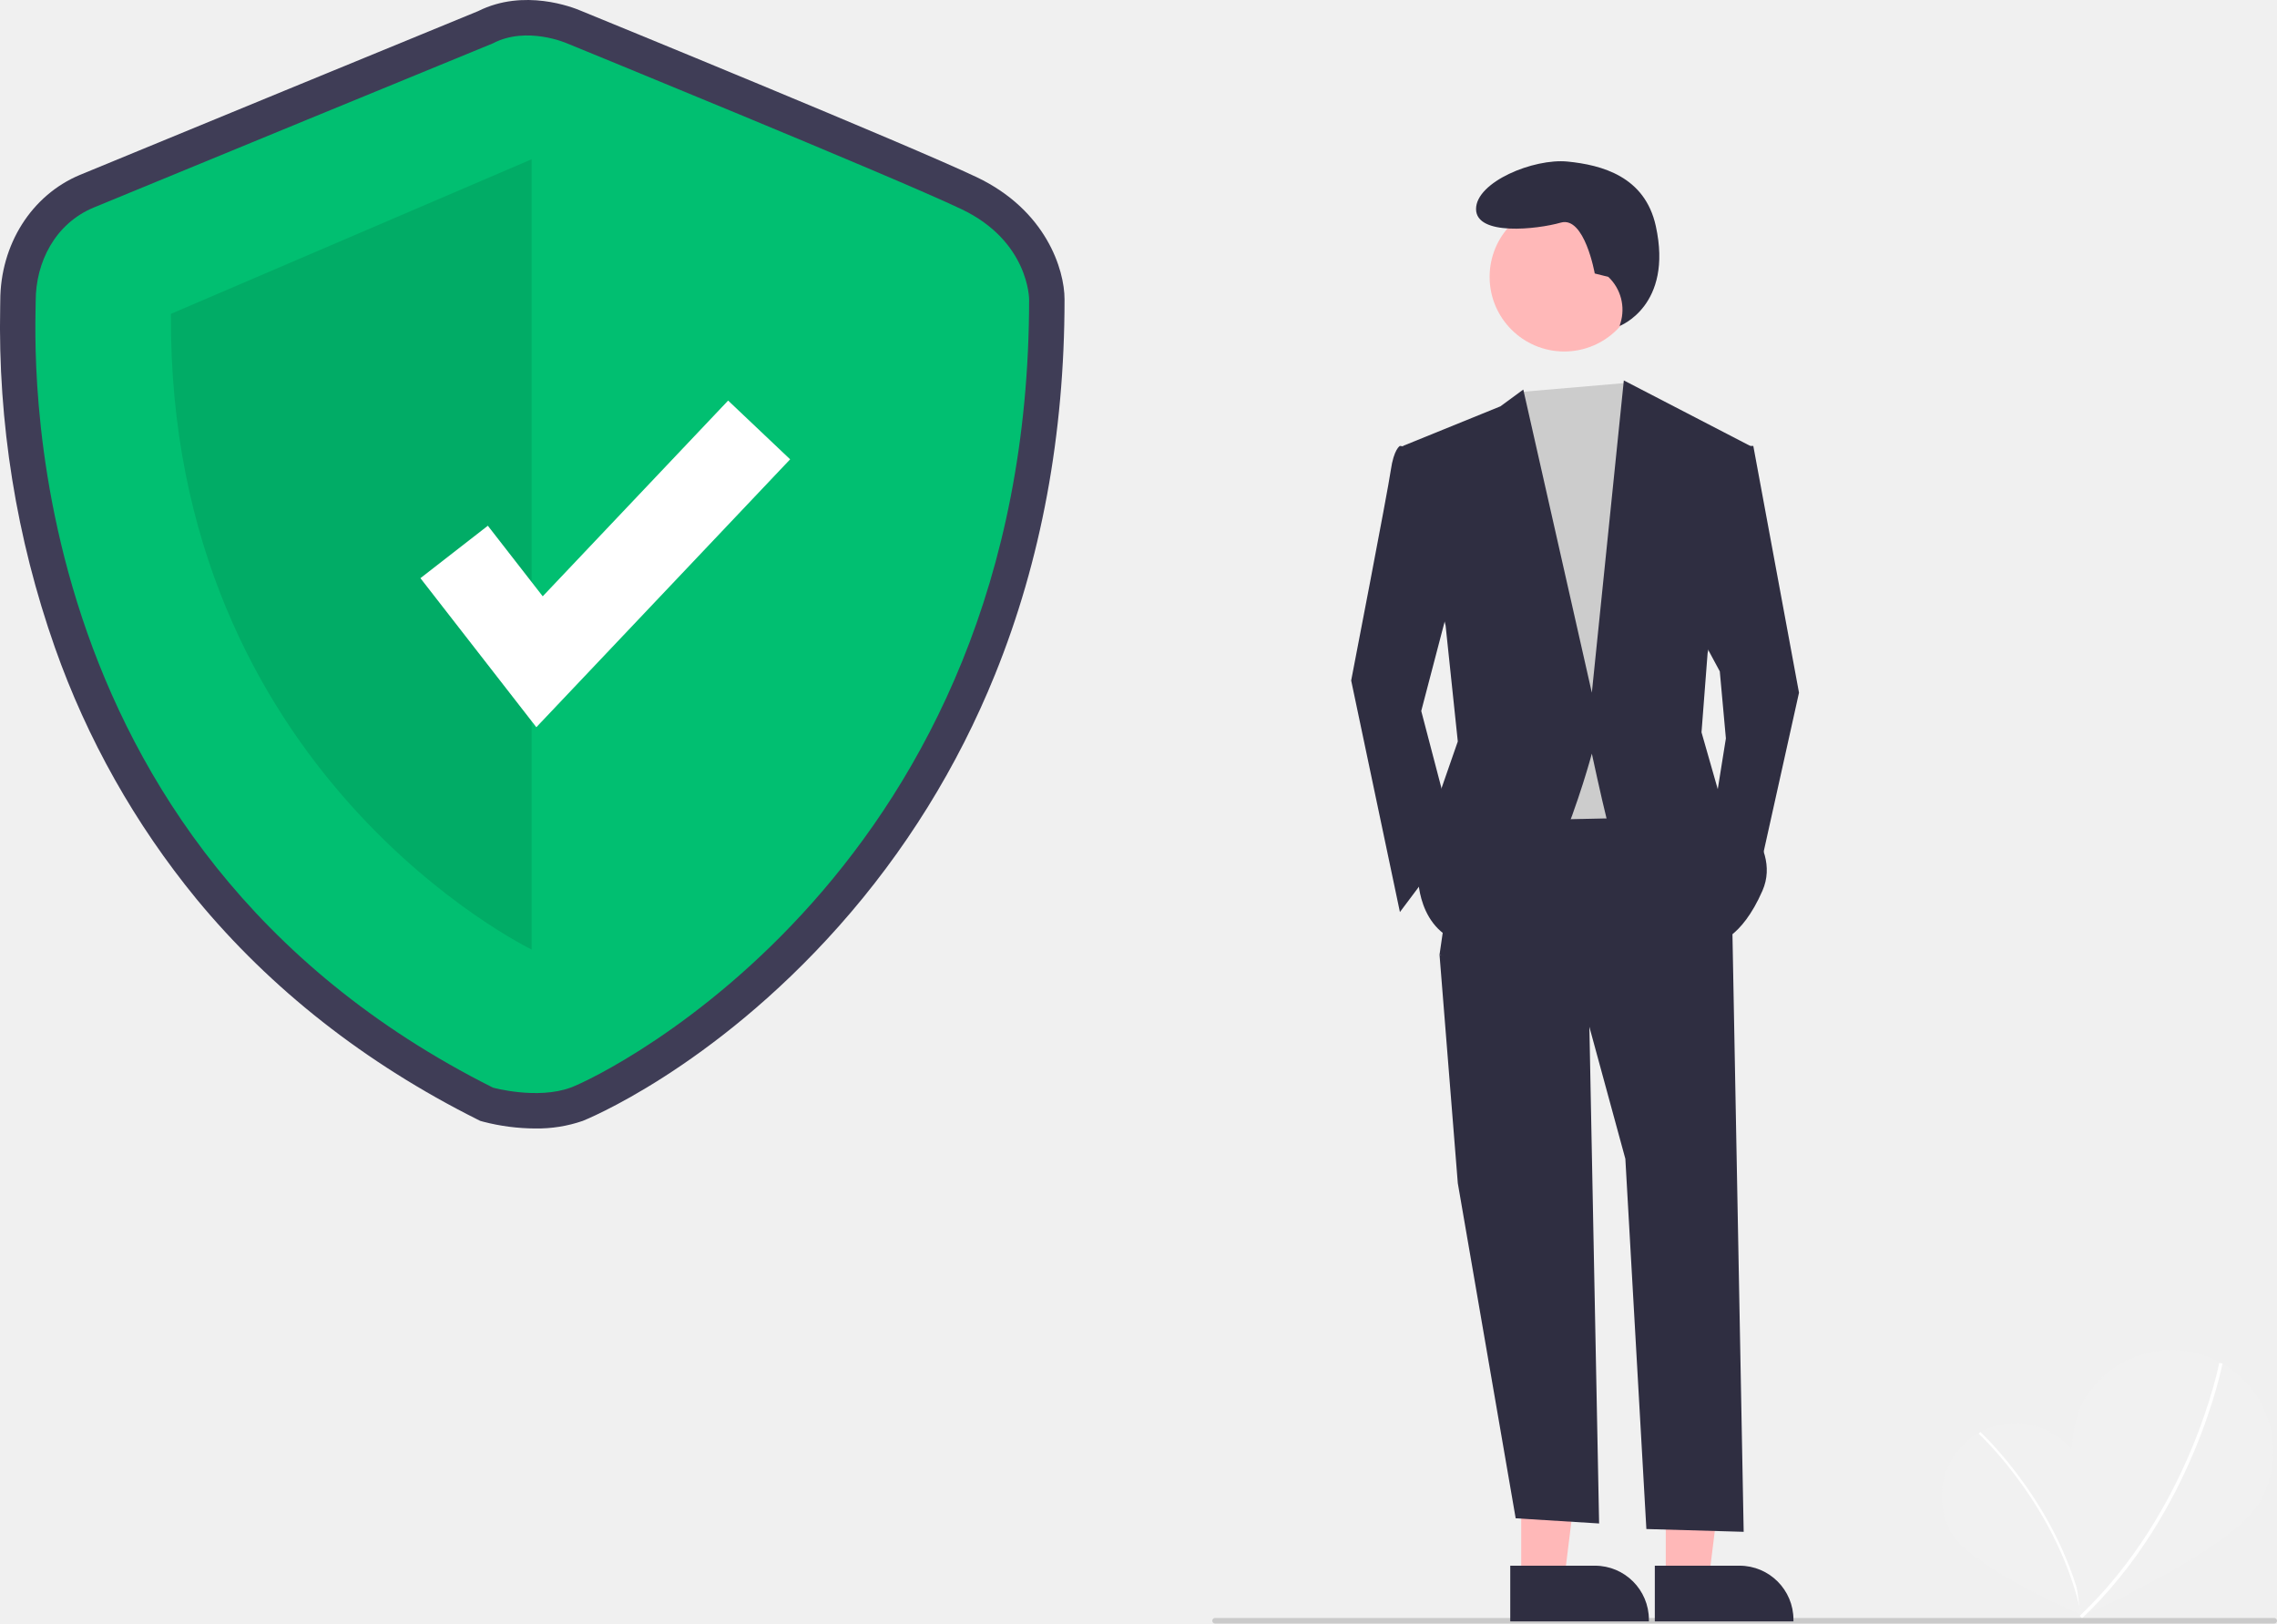
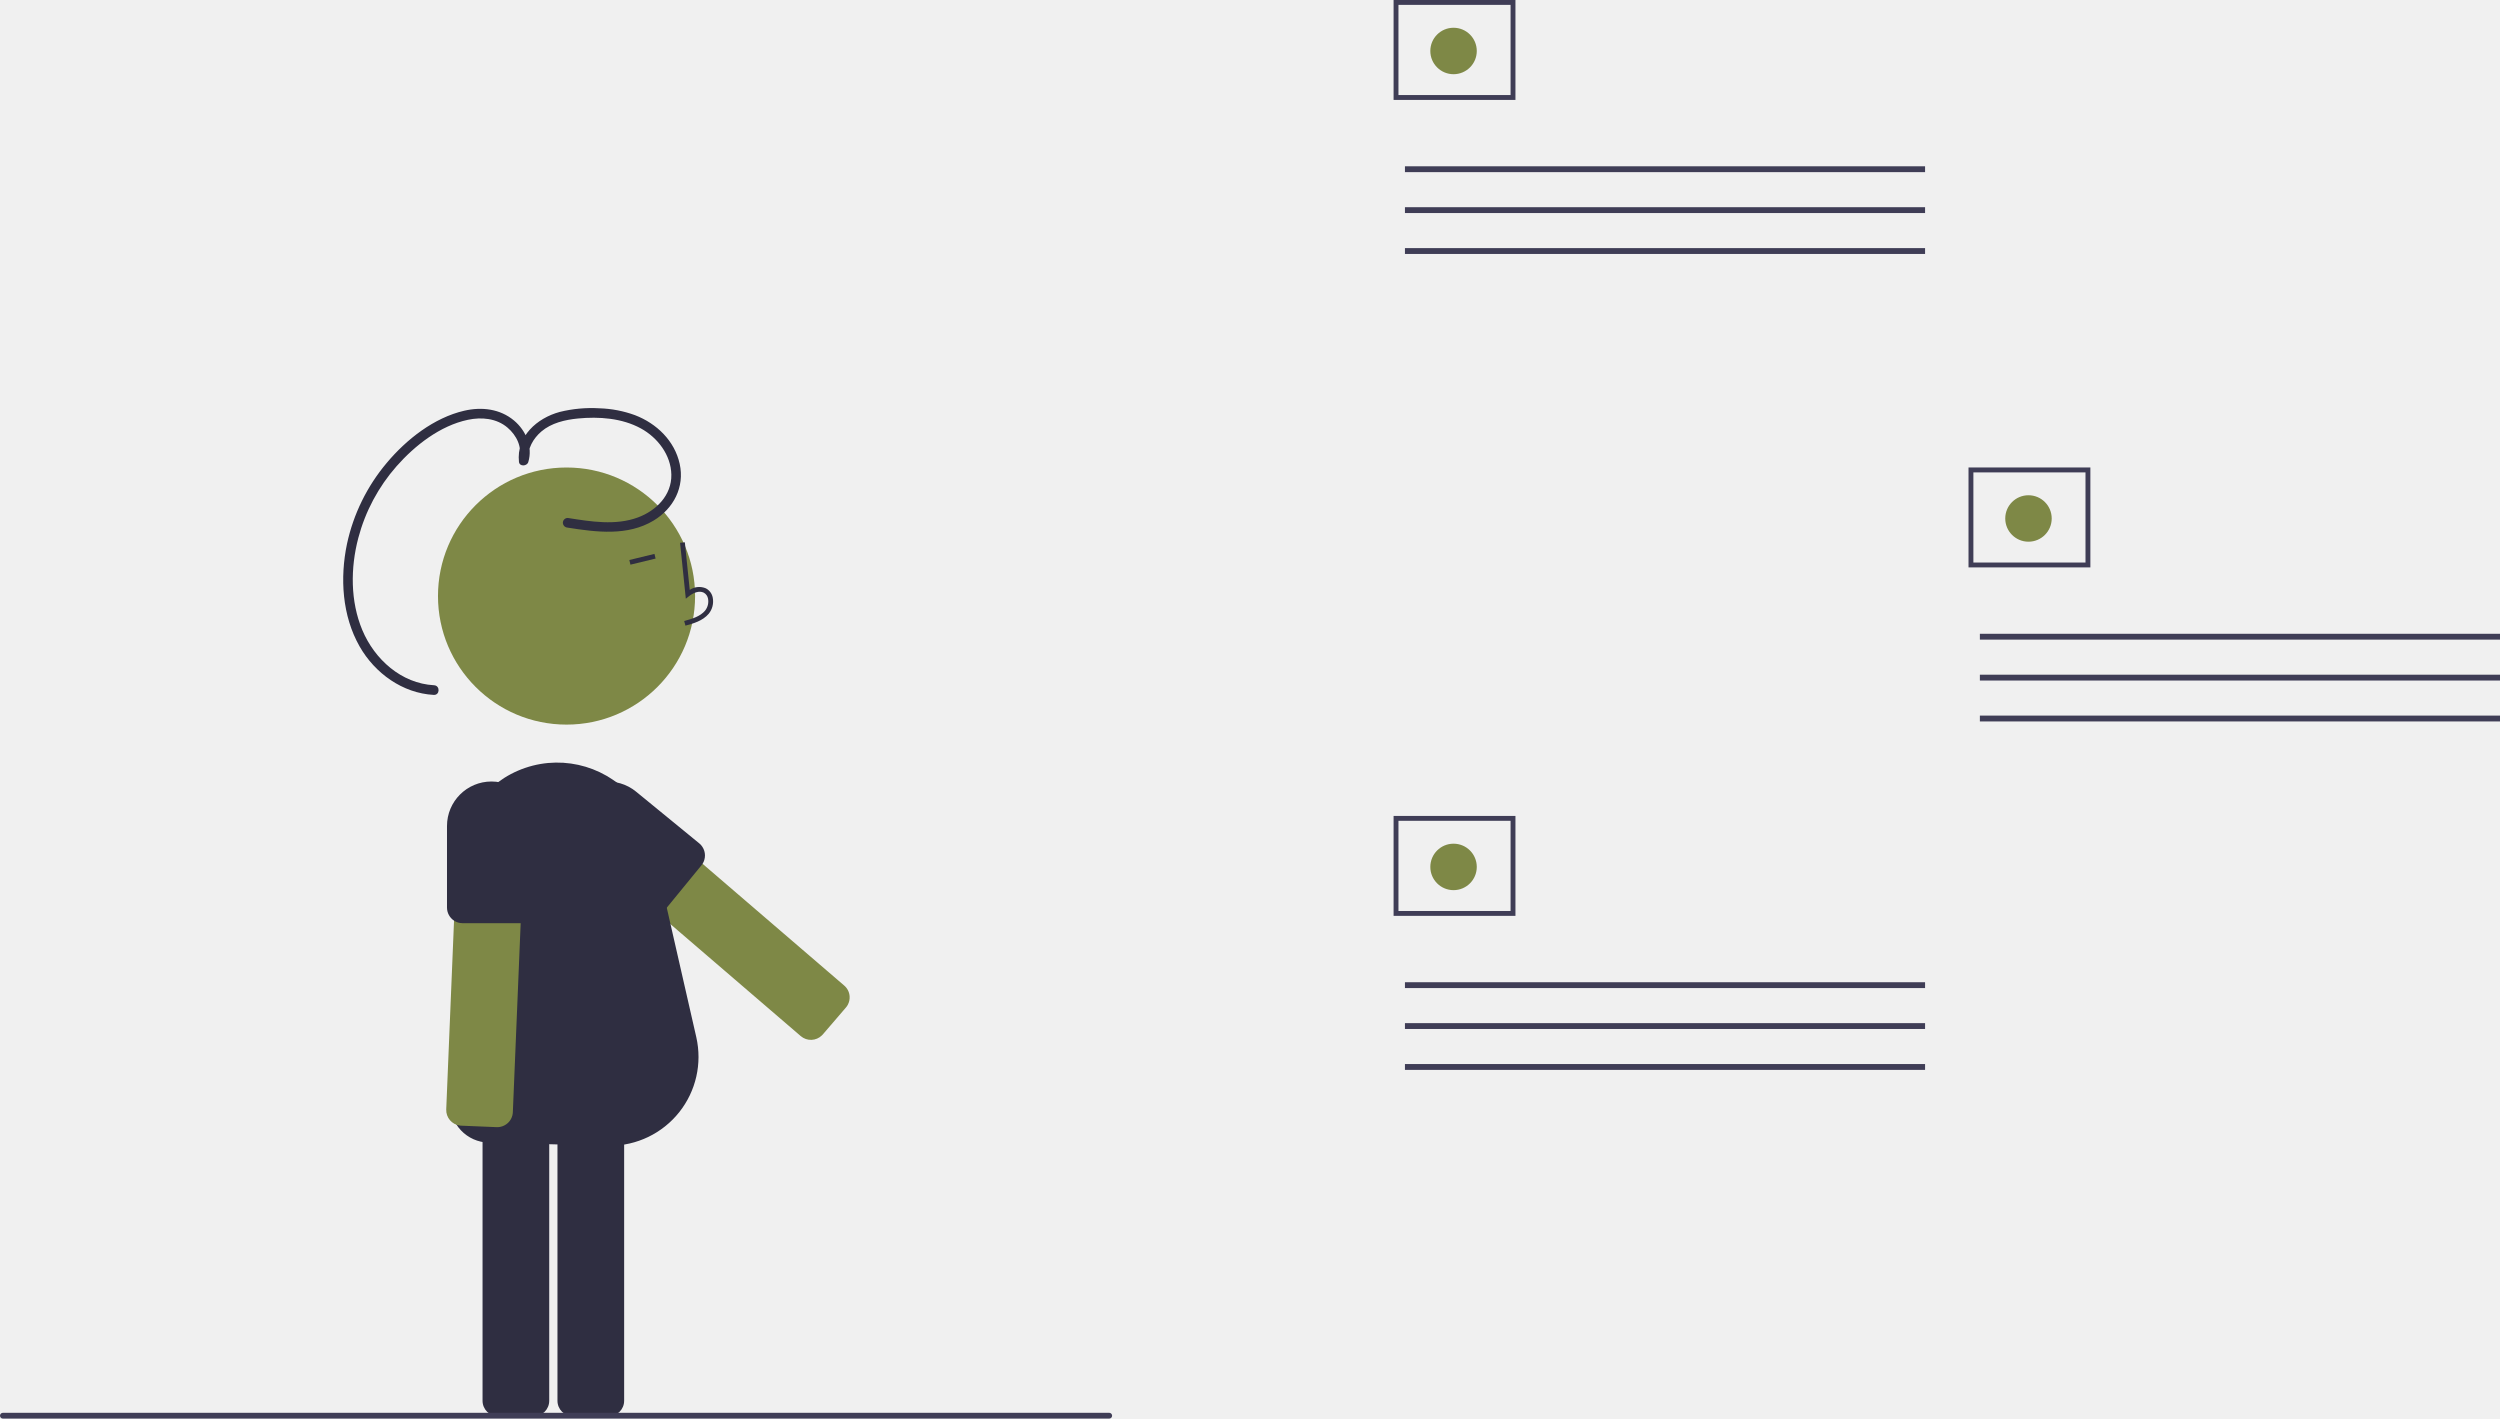
- <svg xmlns="http://www.w3.org/2000/svg" id="ff41f38c-6ef4-4d72-b305-d437d63a9edd" data-name="Layer 1" width="819.07" height="584" viewBox="0 0 819.07 584">
-   <path d="M938.366,683.359c7.184,12.698,1.092,55.585,1.092,55.585s-39.891-16.886-47.073-29.578a26.413,26.413,0,0,1,45.981-26.007Z" transform="translate(-190.4648 -158)" fill="#f1f1f1" />
-   <path d="M940.037,738.889l-.847.179c-8.162-38.778-36.666-65.075-36.952-65.336l.583-.641C903.109,673.354,931.815,699.83,940.037,738.889Z" transform="translate(-190.4648 -158)" fill="#fff" />
-   <path d="M1003.638,697.818c-9.748,17.683-64.706,41.638-64.706,41.638s-9.061-59.263.682-76.941a36.556,36.556,0,1,1,64.025,35.302Z" transform="translate(-190.4648 -158)" fill="#f1f1f1" />
-   <path d="M939.416,740.098l-.826-.869c39.769-37.769,50.064-90.445,50.164-90.973l1.178.222C989.833,649.009,979.475,702.055,939.416,740.098Z" transform="translate(-190.4648 -158)" fill="#fff" />
-   <path d="M383.03,563.919a75.19,75.19,0,0,1-18.64-2.411l-1.2-.332-1.113-.558c-40.242-20.177-74.192-46.827-100.907-79.211a299.865,299.865,0,0,1-50.949-90.47,348.21,348.21,0,0,1-19.691-122.665c.017-.876.031-1.553.031-2.019,0-20.289,11.262-38.091,28.691-45.354,13.339-5.558,134.455-55.305,143.206-58.9,16.48-8.258,34.062-1.365,36.876-.16,6.311,2.58,118.275,48.375,142.471,59.896,24.936,11.874,31.589,33.206,31.589,43.938,0,48.588-8.415,93.998-25.011,134.967a312.517,312.517,0,0,1-56.162,90.511c-45.847,51.594-91.706,69.884-92.148,70.045A50.11,50.11,0,0,1,383.03,563.919Zm-10.785-26.714c3.976.891,13.129,2.228,19.096.052,7.579-2.764,45.962-22.668,81.83-63.032,49.557-55.769,74.702-125.875,74.739-208.372-.089-1.671-1.275-13.592-17.062-21.109C507.123,233.447,390.746,185.86,389.573,185.381l-.322-.136c-2.439-1.022-10.201-3.175-15.551-.371l-1.071.499c-1.297.533-129.863,53.338-143.575,59.051-9.592,3.997-13.009,13.897-13.009,21.83,0,.58-.015,1.423-.036,2.513C214.914,325.214,227.976,464.113,372.246,537.205Z" transform="translate(-190.4648 -158)" fill="#3f3d56" />
-   <path d="M367.789,173.586S238.054,226.87,224.154,232.662s-20.85,19.692-20.85,33.592S192.879,461.532,367.789,549.228c0,0,15.875,4.392,27.919,0s164.945-78.526,164.945-283.553c0,0,0-20.85-24.325-32.434s-141.934-59.655-141.934-59.655S379.951,167.215,367.789,173.586Z" transform="translate(-190.4648 -158)" fill="#01bf71" />
-   <path d="M381.689,215.286V499.537S250.796,436.53,251.954,270.887Z" transform="translate(-190.4648 -158)" opacity="0.1" />
-   <polygon points="192.931 261.581 151.235 207.969 175.483 189.11 195.226 214.494 261.921 144.088 284.224 165.219 192.931 261.581" fill="#fff" />
-   <path d="M1008.535,742h-381a1,1,0,0,1,0-2h381a1,1,0,0,1,0,2Z" transform="translate(-190.4648 -158)" fill="#cacaca" />
-   <polygon points="547.206 568.237 562.671 568.236 570.029 508.583 547.203 508.584 547.206 568.237" fill="#ffb8b8" />
-   <path d="M733.725,721.188l30.458-.001h.001a19.411,19.411,0,0,1,19.41,19.41v.631l-49.868.002Z" transform="translate(-190.4648 -158)" fill="#2f2e41" />
-   <polygon points="599.206 568.237 614.671 568.236 622.029 508.583 599.203 508.584 599.206 568.237" fill="#ffb8b8" />
-   <path d="M785.725,721.188l30.458-.001h.001a19.411,19.411,0,0,1,19.41,19.41v.631l-49.868.002Z" transform="translate(-190.4648 -158)" fill="#2f2e41" />
-   <polygon points="571.514 358.75 575.224 548 545.213 546.139 524.393 425.597 517.817 343.408 571.514 358.75" fill="#2f2e41" />
-   <path d="M813.483,484.971,817.689,709l-35-1-7.56-133.17-13.15-48.217-53.696-25.204,8.767-60.271,78.9-1.096Z" transform="translate(-190.4648 -158)" fill="#2f2e41" />
-   <circle cx="562.676" cy="99.594" r="26.838" fill="#ffb8b8" />
-   <polygon points="584.936 137.738 589.047 143.966 600.006 174.649 591.239 294.095 539.734 295.192 533.16 158.211 546.933 140.995 584.936 137.738" fill="#ccc" />
-   <path d="M702.803,319.499l-8.767-1.096s-2.192,1.096-3.288,8.767-14.246,75.613-14.246,75.613l17.533,83.284,19.725-26.3-12.054-46.025,12.054-46.025Z" transform="translate(-190.4648 -158)" fill="#2f2e41" />
-   <polygon points="624.114 160.404 630.689 160.404 647.127 249.166 631.785 318.204 616.443 293 620.826 265.604 618.635 241.496 610.964 227.249 624.114 160.404" fill="#2f2e41" />
-   <path d="M768.999,257.594l-4.88-1.22s-3.66-20.739-12.199-18.299-30.498,4.88-30.498-4.88,20.739-18.299,32.938-17.079,27.779,5.267,31.718,23.178c6.314,28.713-13.026,35.965-13.026,35.965l.322-1.045a16.282,16.282,0,0,0-4.374-16.621Z" transform="translate(-190.4648 -158)" fill="#2f2e41" />
-   <path d="M695.132,318.403l35.067-14.246,8.219-6.027,24.656,109.036,11.506-112.324,45.477,23.561L804.716,392.92l-2.192,28.492,6.575,23.013s23.013,16.438,15.342,33.971-16.438,18.629-16.438,18.629-37.259-35.067-39.45-43.834-5.479-24.108-5.479-24.108-18.629,70.134-40.546,69.038-21.917-24.108-21.917-24.108l5.479-24.108,8.767-25.204-4.383-41.642Z" transform="translate(-190.4648 -158)" fill="#2f2e41" />
+ <svg xmlns="http://www.w3.org/2000/svg" id="a32bb7f9-696a-4ff4-93be-036c1dfea0ce" data-name="Layer 1" width="860.976" height="488.554" viewBox="0 0 860.976 488.554">
+   <rect x="483.849" y="338.269" width="179.127" height="2.013" fill="#3f3d56" />
+   <rect x="483.849" y="352.358" width="179.127" height="2.013" fill="#3f3d56" />
+   <rect x="483.849" y="366.446" width="179.127" height="2.013" fill="#3f3d56" />
+   <path d="M691.419,521.138h-41.969V486.723h41.969Zm-40.29-1.679H689.74v-31.057H651.128Z" transform="translate(-169.5121 -205.7229)" fill="#3f3d56" />
+   <circle cx="500.588" cy="298.558" r="8" fill="#7e8846" />
+   <rect x="483.849" y="57.269" width="179.127" height="2.013" fill="#3f3d56" />
+   <rect x="483.849" y="71.358" width="179.127" height="2.013" fill="#3f3d56" />
+   <rect x="483.849" y="85.446" width="179.127" height="2.013" fill="#3f3d56" />
+   <path d="M691.419,240.137h-41.969V205.723h41.969Zm-40.29-1.679H689.74V207.402H651.128Z" transform="translate(-169.5121 -205.7229)" fill="#3f3d56" />
+   <circle cx="500.588" cy="17.558" r="8" fill="#7e8846" />
+   <rect x="681.849" y="218.269" width="179.127" height="2.013" fill="#3f3d56" />
+   <rect x="681.849" y="232.358" width="179.127" height="2.013" fill="#3f3d56" />
+   <rect x="681.849" y="246.446" width="179.127" height="2.013" fill="#3f3d56" />
+   <path d="M889.419,401.137h-41.969V366.723h41.969Zm-40.29-1.679H887.74V368.402H849.128Z" transform="translate(-169.5121 -205.7229)" fill="#3f3d56" />
+   <circle cx="698.588" cy="178.558" r="8" fill="#7e8846" />
+   <path d="M379.168,477.522a5.336,5.336,0,0,0-3.674,1.863l-6.274,7.304-1.679,1.952a5.386,5.386,0,0,0,.567,7.584l27.827,23.918,49.351,42.405a5.386,5.386,0,0,0,7.317-.282c.095-.094.178-.186.267-.285l4.803-5.588,3.155-3.675a5.352,5.352,0,0,0,.659-.955,5.406,5.406,0,0,0,.625-2.953,5.335,5.335,0,0,0-1.863-3.674l-5.883-5.057-43.522-37.4-27.769-23.872A5.375,5.375,0,0,0,379.168,477.522Z" transform="translate(-169.5121 -205.7229)" fill="#7e8846" />
+   <circle cx="195.109" cy="205.276" r="44.272" fill="#7e8846" />
+   <path d="M353.283,580.996H341.074a5.382,5.382,0,0,0-5.377,5.377V688.129a5.382,5.382,0,0,0,5.377,5.377h12.21a5.382,5.382,0,0,0,5.377-5.377V586.373A5.382,5.382,0,0,0,353.283,580.996Z" transform="translate(-169.5121 -205.7229)" fill="#2f2e41" />
+   <path d="M379.084,580.996H366.875a5.382,5.382,0,0,0-5.377,5.377V688.129a5.382,5.382,0,0,0,5.377,5.377h12.21a5.377,5.377,0,0,0,5.377-5.377V586.373A5.377,5.377,0,0,0,379.084,580.996Z" transform="translate(-169.5121 -205.7229)" fill="#2f2e41" />
+   <path d="M378.519,600.298l-40.784-1.068A13.518,13.518,0,0,1,324.573,585.298c.808-26.019,2.733-82.324,2.752-82.872a34.074,34.074,0,0,1,61.041-20.83,33.657,33.657,0,0,1,7.131,20.767L409.308,562.908a30.599,30.599,0,0,1-29.804,37.405C379.177,600.313,378.848,600.307,378.519,600.298Z" transform="translate(-169.5121 -205.7229)" fill="#2f2e41" />
+   <path d="M405.571,421.192l-.435-1.597c2.971-.81,5.562-1.638,7.192-3.567a5.086,5.086,0,0,0,1.03-4.105,2.907,2.907,0,0,0-1.492-2.102c-1.585-.791-3.614.082-4.985,1.164l-1.182.933-1.977-19.261,1.646-.169,1.682,16.384a5.84,5.84,0,0,1,5.556-.531,4.526,4.526,0,0,1,2.373,3.248,6.728,6.728,0,0,1-1.387,5.507C411.497,419.575,408.212,420.471,405.571,421.192Z" transform="translate(-169.5121 -205.7229)" fill="#2f2e41" />
+   <rect x="386.315" y="397.507" width="8.91" height="1.654" transform="translate(-252.4919 -102.2315) rotate(-13.65272)" fill="#2f2e41" />
+   <path d="M348.932,483.21a5.336,5.336,0,0,0-3.739-1.729l-9.62-.397-2.573-.108a5.386,5.386,0,0,0-5.6,5.145l-1.522,36.662-2.688,65.011a5.386,5.386,0,0,0,4.757,5.567c.132.017.256.025.389.033l7.362.306,4.839.199a5.351,5.351,0,0,0,1.158-.074,5.406,5.406,0,0,0,2.705-1.34,5.335,5.335,0,0,0,1.729-3.739l.323-7.751L348.825,523.661l1.522-36.588A5.375,5.375,0,0,0,348.932,483.21Z" transform="translate(-169.5121 -205.7229)" fill="#7e8846" />
+   <path d="M341.884,475.186a14.964,14.964,0,0,0-3.127-.323,15.322,15.322,0,0,0-15.304,15.304v28.125a5.4,5.4,0,0,0,2.424,4.492,5.3,5.3,0,0,0,2.002.794,5.153,5.153,0,0,0,.951.091H348.684a.761.761,0,0,0,.141-.008,5.373,5.373,0,0,0,5.236-5.369V490.167A15.328,15.328,0,0,0,341.884,475.186Z" transform="translate(-169.5121 -205.7229)" fill="#2f2e41" />
+   <path d="M410.328,496.165l-21.764-17.81a15.304,15.304,0,0,0-19.39,23.683l21.764,17.81a5.374,5.374,0,0,0,6.8.008,4.456,4.456,0,0,0,.769-.761l12.574-15.361a5.317,5.317,0,0,0,.984-1.828A5.406,5.406,0,0,0,410.328,496.165Z" transform="translate(-169.5121 -205.7229)" fill="#2f2e41" />
+   <path d="M365.065,384.102c7.892,1.243,16.412,2.669,24.132-.175,6.325-2.33,11.654-7.653,11.52-14.74-.128-6.772-4.717-12.754-10.48-15.911-6.52-3.571-14.461-4.136-21.735-3.421-4.395.432-9.125,1.54-12.559,4.48-2.749,2.354-4.869,5.917-4.475,9.653l-3.211-.084c1.253-4.127-.829-8.255-3.973-10.925-3.78-3.211-8.931-3.679-13.635-2.68-9.567,2.032-18.216,8.801-24.569,15.995a60.92,60.92,0,0,0-13.177,24.718c-2.702,10.277-2.767,21.797,1.388,31.705,4.229,10.084,13.435,18.391,24.708,18.998,2.133.115,2.045,3.443-.102,3.327-10.762-.579-20.279-7.464-25.53-16.676-6.034-10.587-6.812-23.597-4.353-35.338a64.219,64.219,0,0,1,13.695-27.894c6.766-8.077,16.261-15.559,26.702-17.967,5.999-1.383,12.311-.659,17.127,3.383,4.112,3.451,6.515,9.019,4.909,14.31-.441,1.452-3.03,1.64-3.211-.084-.922-8.743,6.215-15.086,14.06-17.191a45.552,45.552,0,0,1,13.614-1.249,38.995,38.995,0,0,1,12.303,2.372c7.443,2.863,13.637,8.819,15.384,16.795,1.743,7.957-2.111,15.331-8.932,19.466-9.001,5.457-19.823,4.018-29.7,2.462a1.722,1.722,0,0,1-1.612-1.715,1.673,1.673,0,0,1,1.715-1.612Z" transform="translate(-169.5121 -205.7229)" fill="#2f2e41" />
+   <path d="M551.512,694.277h-381a1,1,0,0,1,0-2h381a1,1,0,0,1,0,2Z" transform="translate(-169.5121 -205.7229)" fill="#3f3d56" />
</svg>
